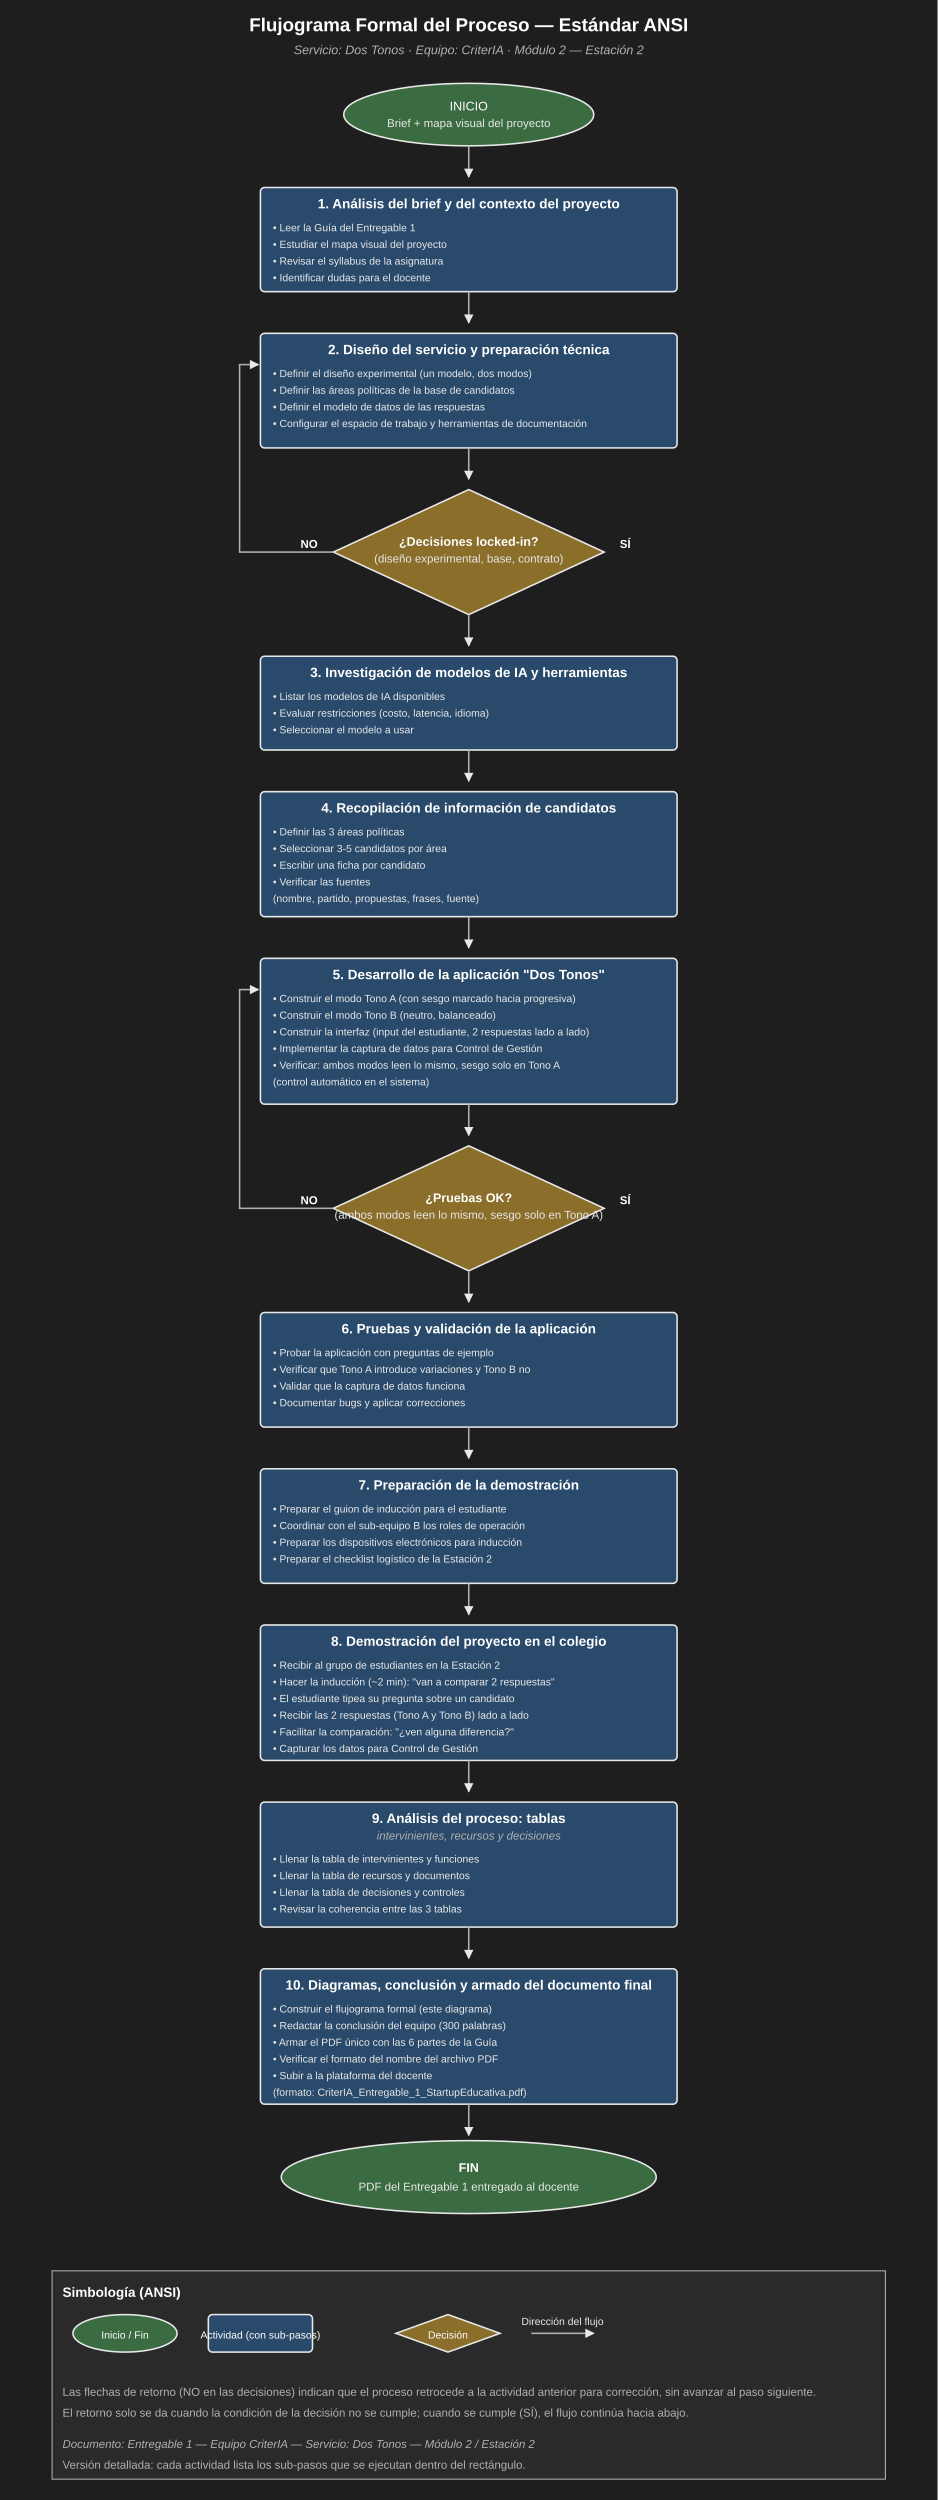
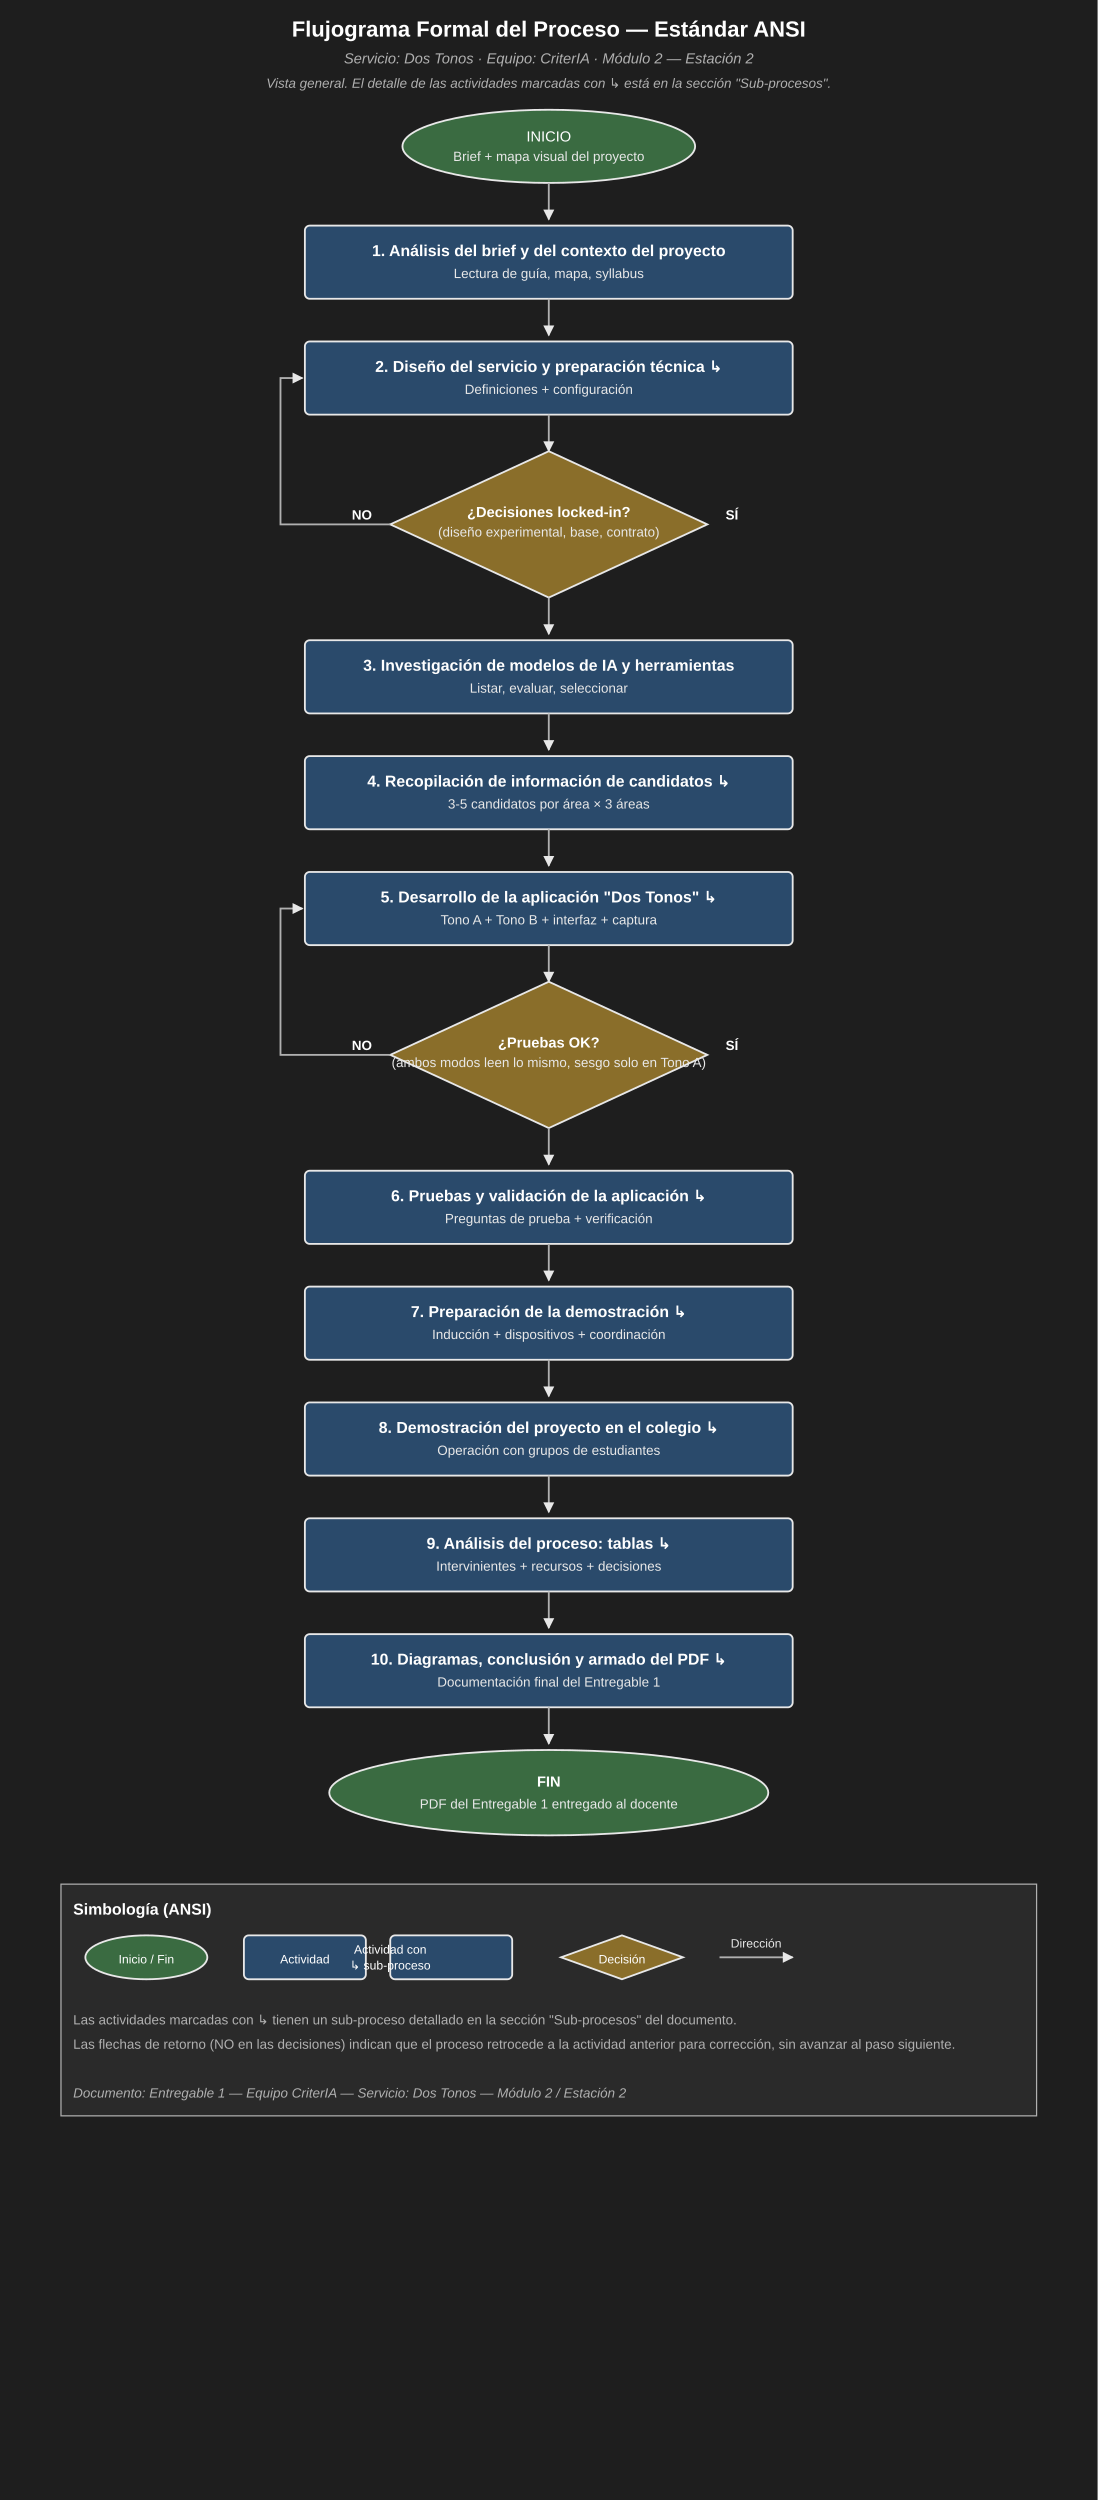
- <svg xmlns="http://www.w3.org/2000/svg" viewBox="0 0 900 2400" font-family="Arial, sans-serif" font-size="14" fill="#e8e8e8">
+ <svg xmlns="http://www.w3.org/2000/svg" viewBox="0 0 900 2050" font-family="Arial, sans-serif" font-size="14" fill="#e8e8e8">
  <defs>
    <marker id="arrow" viewBox="0 0 10 10" refX="9" refY="5" markerWidth="6" markerHeight="6" orient="auto-start-reverse">
      <path d="M 0 0 L 10 5 L 0 10 z" fill="#e8e8e8" />
    </marker>
  </defs>
-   <rect x="0" y="0" width="900" height="2400" fill="#1e1e1e" />
+   <rect x="0" y="0" width="900" height="2050" fill="#1e1e1e" />
  <text x="450" y="30" text-anchor="middle" font-size="18" font-weight="bold" fill="#ffffff">
    Flujograma Formal del Proceso — Estándar ANSI
  </text>
  <text x="450" y="52" text-anchor="middle" font-size="12" font-style="italic" fill="#b0b0b0">
    Servicio: Dos Tonos · Equipo: CriterIA · Módulo 2 — Estación 2
  </text>
-   <ellipse cx="450" cy="110" rx="120" ry="30" fill="#3a6b41" stroke="#e8e8e8" stroke-width="1.5" />
-   <text x="450" y="106" text-anchor="middle" font-size="12" fill="#ffffff">INICIO</text>
-   <text x="450" y="122" text-anchor="middle" font-size="11" fill="#e8e8e8">Brief + mapa visual del proyecto</text>
-   <line x1="450" y1="140" x2="450" y2="170" stroke="#b0b0b0" stroke-width="1.5" marker-end="url(#arrow)" />
-   <rect x="250" y="180" width="400" height="100" fill="#2a4a6b" stroke="#e8e8e8" stroke-width="1.5" rx="4" />
-   <text x="450" y="200" text-anchor="middle" font-size="13" font-weight="bold" fill="#ffffff">1. Análisis del brief y del contexto del proyecto</text>
-   <text x="262" y="222" font-size="10" fill="#e8e8e8">• Leer la Guía del Entregable 1</text>
-   <text x="262" y="238" font-size="10" fill="#e8e8e8">• Estudiar el mapa visual del proyecto</text>
-   <text x="262" y="254" font-size="10" fill="#e8e8e8">• Revisar el syllabus de la asignatura</text>
-   <text x="262" y="270" font-size="10" fill="#e8e8e8">• Identificar dudas para el docente</text>
-   <line x1="450" y1="280" x2="450" y2="310" stroke="#b0b0b0" stroke-width="1.5" marker-end="url(#arrow)" />
-   <rect x="250" y="320" width="400" height="110" fill="#2a4a6b" stroke="#e8e8e8" stroke-width="1.5" rx="4" />
-   <text x="450" y="340" text-anchor="middle" font-size="13" font-weight="bold" fill="#ffffff">2. Diseño del servicio y preparación técnica</text>
-   <text x="262" y="362" font-size="10" fill="#e8e8e8">• Definir el diseño experimental (un modelo, dos modos)</text>
-   <text x="262" y="378" font-size="10" fill="#e8e8e8">• Definir las áreas políticas de la base de candidatos</text>
-   <text x="262" y="394" font-size="10" fill="#e8e8e8">• Definir el modelo de datos de las respuestas</text>
-   <text x="262" y="410" font-size="10" fill="#e8e8e8">• Configurar el espacio de trabajo y herramientas de documentación</text>
-   <line x1="450" y1="430" x2="450" y2="460" stroke="#b0b0b0" stroke-width="1.5" marker-end="url(#arrow)" />
-   <polygon points="450,470 580,530 450,590 320,530" fill="#8a6e2a" stroke="#e8e8e8" stroke-width="1.5" />
-   <text x="450" y="524" text-anchor="middle" font-size="12" font-weight="bold" fill="#ffffff">¿Decisiones locked-in?</text>
-   <text x="450" y="540" text-anchor="middle" font-size="11" fill="#e8e8e8">(diseño experimental, base, contrato)</text>
-   <text x="305" y="526" text-anchor="end" font-size="11" font-weight="bold" fill="#ffffff">NO</text>
-   <path d="M 320 530 L 230 530 L 230 350 L 248 350" fill="none" stroke="#b0b0b0" stroke-width="1.5" marker-end="url(#arrow)" />
-   <text x="595" y="526" text-anchor="start" font-size="11" font-weight="bold" fill="#ffffff">SÍ</text>
-   <line x1="450" y1="590" x2="450" y2="620" stroke="#b0b0b0" stroke-width="1.5" marker-end="url(#arrow)" />
-   <rect x="250" y="630" width="400" height="90" fill="#2a4a6b" stroke="#e8e8e8" stroke-width="1.5" rx="4" />
-   <text x="450" y="650" text-anchor="middle" font-size="13" font-weight="bold" fill="#ffffff">3. Investigación de modelos de IA y herramientas</text>
-   <text x="262" y="672" font-size="10" fill="#e8e8e8">• Listar los modelos de IA disponibles</text>
-   <text x="262" y="688" font-size="10" fill="#e8e8e8">• Evaluar restricciones (costo, latencia, idioma)</text>
-   <text x="262" y="704" font-size="10" fill="#e8e8e8">• Seleccionar el modelo a usar</text>
-   <line x1="450" y1="720" x2="450" y2="750" stroke="#b0b0b0" stroke-width="1.5" marker-end="url(#arrow)" />
-   <rect x="250" y="760" width="400" height="120" fill="#2a4a6b" stroke="#e8e8e8" stroke-width="1.5" rx="4" />
-   <text x="450" y="780" text-anchor="middle" font-size="13" font-weight="bold" fill="#ffffff">4. Recopilación de información de candidatos</text>
-   <text x="262" y="802" font-size="10" fill="#e8e8e8">• Definir las 3 áreas políticas</text>
-   <text x="262" y="818" font-size="10" fill="#e8e8e8">• Seleccionar 3-5 candidatos por área</text>
-   <text x="262" y="834" font-size="10" fill="#e8e8e8">• Escribir una ficha por candidato</text>
-   <text x="262" y="850" font-size="10" fill="#e8e8e8">• Verificar las fuentes</text>
-   <text x="262" y="866" font-size="10" fill="#e8e8e8">  (nombre, partido, propuestas, frases, fuente)</text>
-   <line x1="450" y1="880" x2="450" y2="910" stroke="#b0b0b0" stroke-width="1.5" marker-end="url(#arrow)" />
-   <rect x="250" y="920" width="400" height="140" fill="#2a4a6b" stroke="#e8e8e8" stroke-width="1.5" rx="4" />
-   <text x="450" y="940" text-anchor="middle" font-size="13" font-weight="bold" fill="#ffffff">5. Desarrollo de la aplicación "Dos Tonos"</text>
-   <text x="262" y="962" font-size="10" fill="#e8e8e8">• Construir el modo Tono A (con sesgo marcado hacia progresiva)</text>
-   <text x="262" y="978" font-size="10" fill="#e8e8e8">• Construir el modo Tono B (neutro, balanceado)</text>
-   <text x="262" y="994" font-size="10" fill="#e8e8e8">• Construir la interfaz (input del estudiante, 2 respuestas lado a lado)</text>
-   <text x="262" y="1010" font-size="10" fill="#e8e8e8">• Implementar la captura de datos para Control de Gestión</text>
-   <text x="262" y="1026" font-size="10" fill="#e8e8e8">• Verificar: ambos modos leen lo mismo, sesgo solo en Tono A</text>
-   <text x="262" y="1042" font-size="10" fill="#e8e8e8">  (control automático en el sistema)</text>
-   <line x1="450" y1="1060" x2="450" y2="1090" stroke="#b0b0b0" stroke-width="1.5" marker-end="url(#arrow)" />
-   <polygon points="450,1100 580,1160 450,1220 320,1160" fill="#8a6e2a" stroke="#e8e8e8" stroke-width="1.5" />
-   <text x="450" y="1154" text-anchor="middle" font-size="12" font-weight="bold" fill="#ffffff">¿Pruebas OK?</text>
-   <text x="450" y="1170" text-anchor="middle" font-size="11" fill="#e8e8e8">(ambos modos leen lo mismo, sesgo solo en Tono A)</text>
-   <text x="305" y="1156" text-anchor="end" font-size="11" font-weight="bold" fill="#ffffff">NO</text>
-   <path d="M 320 1160 L 230 1160 L 230 950 L 248 950" fill="none" stroke="#b0b0b0" stroke-width="1.5" marker-end="url(#arrow)" />
-   <text x="595" y="1156" text-anchor="start" font-size="11" font-weight="bold" fill="#ffffff">SÍ</text>
-   <line x1="450" y1="1220" x2="450" y2="1250" stroke="#b0b0b0" stroke-width="1.5" marker-end="url(#arrow)" />
-   <rect x="250" y="1260" width="400" height="110" fill="#2a4a6b" stroke="#e8e8e8" stroke-width="1.5" rx="4" />
-   <text x="450" y="1280" text-anchor="middle" font-size="13" font-weight="bold" fill="#ffffff">6. Pruebas y validación de la aplicación</text>
-   <text x="262" y="1302" font-size="10" fill="#e8e8e8">• Probar la aplicación con preguntas de ejemplo</text>
-   <text x="262" y="1318" font-size="10" fill="#e8e8e8">• Verificar que Tono A introduce variaciones y Tono B no</text>
-   <text x="262" y="1334" font-size="10" fill="#e8e8e8">• Validar que la captura de datos funciona</text>
-   <text x="262" y="1350" font-size="10" fill="#e8e8e8">• Documentar bugs y aplicar correcciones</text>
-   <line x1="450" y1="1370" x2="450" y2="1400" stroke="#b0b0b0" stroke-width="1.5" marker-end="url(#arrow)" />
-   <rect x="250" y="1410" width="400" height="110" fill="#2a4a6b" stroke="#e8e8e8" stroke-width="1.5" rx="4" />
-   <text x="450" y="1430" text-anchor="middle" font-size="13" font-weight="bold" fill="#ffffff">7. Preparación de la demostración</text>
-   <text x="262" y="1452" font-size="10" fill="#e8e8e8">• Preparar el guion de inducción para el estudiante</text>
-   <text x="262" y="1468" font-size="10" fill="#e8e8e8">• Coordinar con el sub-equipo B los roles de operación</text>
-   <text x="262" y="1484" font-size="10" fill="#e8e8e8">• Preparar los dispositivos electrónicos para inducción</text>
-   <text x="262" y="1500" font-size="10" fill="#e8e8e8">• Preparar el checklist logístico de la Estación 2</text>
-   <line x1="450" y1="1520" x2="450" y2="1550" stroke="#b0b0b0" stroke-width="1.5" marker-end="url(#arrow)" />
-   <rect x="250" y="1560" width="400" height="130" fill="#2a4a6b" stroke="#e8e8e8" stroke-width="1.5" rx="4" />
-   <text x="450" y="1580" text-anchor="middle" font-size="13" font-weight="bold" fill="#ffffff">8. Demostración del proyecto en el colegio</text>
-   <text x="262" y="1602" font-size="10" fill="#e8e8e8">• Recibir al grupo de estudiantes en la Estación 2</text>
-   <text x="262" y="1618" font-size="10" fill="#e8e8e8">• Hacer la inducción (~2 min): "van a comparar 2 respuestas"</text>
-   <text x="262" y="1634" font-size="10" fill="#e8e8e8">• El estudiante tipea su pregunta sobre un candidato</text>
-   <text x="262" y="1650" font-size="10" fill="#e8e8e8">• Recibir las 2 respuestas (Tono A y Tono B) lado a lado</text>
-   <text x="262" y="1666" font-size="10" fill="#e8e8e8">• Facilitar la comparación: "¿ven alguna diferencia?"</text>
-   <text x="262" y="1682" font-size="10" fill="#e8e8e8">• Capturar los datos para Control de Gestión</text>
-   <line x1="450" y1="1690" x2="450" y2="1720" stroke="#b0b0b0" stroke-width="1.5" marker-end="url(#arrow)" />
-   <rect x="250" y="1730" width="400" height="120" fill="#2a4a6b" stroke="#e8e8e8" stroke-width="1.5" rx="4" />
-   <text x="450" y="1750" text-anchor="middle" font-size="13" font-weight="bold" fill="#ffffff">9. Análisis del proceso: tablas</text>
-   <text x="450" y="1766" text-anchor="middle" font-size="11" font-style="italic" fill="#b0b0b0">intervinientes, recursos y decisiones</text>
-   <text x="262" y="1788" font-size="10" fill="#e8e8e8">• Llenar la tabla de intervinientes y funciones</text>
-   <text x="262" y="1804" font-size="10" fill="#e8e8e8">• Llenar la tabla de recursos y documentos</text>
-   <text x="262" y="1820" font-size="10" fill="#e8e8e8">• Llenar la tabla de decisiones y controles</text>
-   <text x="262" y="1836" font-size="10" fill="#e8e8e8">• Revisar la coherencia entre las 3 tablas</text>
-   <line x1="450" y1="1850" x2="450" y2="1880" stroke="#b0b0b0" stroke-width="1.5" marker-end="url(#arrow)" />
-   <rect x="250" y="1890" width="400" height="130" fill="#2a4a6b" stroke="#e8e8e8" stroke-width="1.5" rx="4" />
-   <text x="450" y="1910" text-anchor="middle" font-size="13" font-weight="bold" fill="#ffffff">10. Diagramas, conclusión y armado del documento final</text>
-   <text x="262" y="1932" font-size="10" fill="#e8e8e8">• Construir el flujograma formal (este diagrama)</text>
-   <text x="262" y="1948" font-size="10" fill="#e8e8e8">• Redactar la conclusión del equipo (300 palabras)</text>
-   <text x="262" y="1964" font-size="10" fill="#e8e8e8">• Armar el PDF único con las 6 partes de la Guía</text>
-   <text x="262" y="1980" font-size="10" fill="#e8e8e8">• Verificar el formato del nombre del archivo PDF</text>
-   <text x="262" y="1996" font-size="10" fill="#e8e8e8">• Subir a la plataforma del docente</text>
-   <text x="262" y="2012" font-size="10" fill="#e8e8e8">  (formato: CriterIA_Entregable_1_StartupEducativa.pdf)</text>
-   <line x1="450" y1="2020" x2="450" y2="2050" stroke="#b0b0b0" stroke-width="1.5" marker-end="url(#arrow)" />
-   <ellipse cx="450" cy="2090" rx="180" ry="35" fill="#3a6b41" stroke="#e8e8e8" stroke-width="1.5" />
-   <text x="450" y="2085" text-anchor="middle" font-size="12" font-weight="bold" fill="#ffffff">FIN</text>
-   <text x="450" y="2103" text-anchor="middle" font-size="11" fill="#e8e8e8">PDF del Entregable 1 entregado al docente</text>
-   <rect x="50" y="2180" width="800" height="200" fill="#2a2a2a" stroke="#b0b0b0" stroke-width="1" />
-   <text x="60" y="2205" font-size="13" font-weight="bold" fill="#ffffff">Simbología (ANSI)</text>
-   <ellipse cx="120" cy="2240" rx="50" ry="18" fill="#3a6b41" stroke="#e8e8e8" stroke-width="1.5" />
-   <text x="120" y="2245" text-anchor="middle" font-size="10" fill="#ffffff">Inicio / Fin</text>
-   <rect x="200" y="2222" width="100" height="36" fill="#2a4a6b" stroke="#e8e8e8" stroke-width="1.5" rx="4" />
-   <text x="250" y="2245" text-anchor="middle" font-size="10" fill="#ffffff">Actividad (con sub-pasos)</text>
-   <polygon points="380,2240 430,2222 480,2240 430,2258" fill="#8a6e2a" stroke="#e8e8e8" stroke-width="1.5" />
-   <text x="430" y="2245" text-anchor="middle" font-size="10" fill="#ffffff">Decisión</text>
-   <line x1="510" y1="2240" x2="570" y2="2240" stroke="#b0b0b0" stroke-width="1.5" marker-end="url(#arrow)" />
-   <text x="540" y="2232" text-anchor="middle" font-size="10" fill="#e8e8e8">Dirección del flujo</text>
-   <text x="60" y="2300" font-size="11" fill="#b0b0b0">Las flechas de retorno (NO en las decisiones) indican que el proceso retrocede a la actividad anterior para corrección, sin avanzar al paso siguiente.</text>
-   <text x="60" y="2320" font-size="11" fill="#b0b0b0">El retorno solo se da cuando la condición de la decisión no se cumple; cuando se cumple (SÍ), el flujo continúa hacia abajo.</text>
-   <text x="60" y="2350" font-size="11" font-style="italic" fill="#b0b0b0">Documento: Entregable 1 — Equipo CriterIA — Servicio: Dos Tonos — Módulo 2 / Estación 2</text>
-   <text x="60" y="2370" font-size="11" fill="#b0b0b0">Versión detallada: cada actividad lista los sub-pasos que se ejecutan dentro del rectángulo.</text>
+   <text x="450" y="72" text-anchor="middle" font-size="11" font-style="italic" fill="#b0b0b0">
+     Vista general. El detalle de las actividades marcadas con ↳ está en la sección "Sub-procesos".
+   </text>
+   <ellipse cx="450" cy="120" rx="120" ry="30" fill="#3a6b41" stroke="#e8e8e8" stroke-width="1.5" />
+   <text x="450" y="116" text-anchor="middle" font-size="12" fill="#ffffff">INICIO</text>
+   <text x="450" y="132" text-anchor="middle" font-size="11" fill="#e8e8e8">Brief + mapa visual del proyecto</text>
+   <line x1="450" y1="150" x2="450" y2="180" stroke="#b0b0b0" stroke-width="1.5" marker-end="url(#arrow)" />
+   <rect x="250" y="185" width="400" height="60" fill="#2a4a6b" stroke="#e8e8e8" stroke-width="1.5" rx="4" />
+   <text x="450" y="210" text-anchor="middle" font-size="13" font-weight="bold" fill="#ffffff">1. Análisis del brief y del contexto del proyecto</text>
+   <text x="450" y="228" text-anchor="middle" font-size="11" fill="#e8e8e8">Lectura de guía, mapa, syllabus</text>
+   <line x1="450" y1="245" x2="450" y2="275" stroke="#b0b0b0" stroke-width="1.5" marker-end="url(#arrow)" />
+   <rect x="250" y="280" width="400" height="60" fill="#2a4a6b" stroke="#e8e8e8" stroke-width="1.5" rx="4" />
+   <text x="450" y="305" text-anchor="middle" font-size="13" font-weight="bold" fill="#ffffff">2. Diseño del servicio y preparación técnica ↳</text>
+   <text x="450" y="323" text-anchor="middle" font-size="11" fill="#e8e8e8">Definiciones + configuración</text>
+   <line x1="450" y1="340" x2="450" y2="370" stroke="#b0b0b0" stroke-width="1.5" marker-end="url(#arrow)" />
+   <polygon points="450,370 580,430 450,490 320,430" fill="#8a6e2a" stroke="#e8e8e8" stroke-width="1.5" />
+   <text x="450" y="424" text-anchor="middle" font-size="12" font-weight="bold" fill="#ffffff">¿Decisiones locked-in?</text>
+   <text x="450" y="440" text-anchor="middle" font-size="11" fill="#e8e8e8">(diseño experimental, base, contrato)</text>
+   <text x="305" y="426" text-anchor="end" font-size="11" font-weight="bold" fill="#ffffff">NO</text>
+   <path d="M 320 430 L 230 430 L 230 310 L 248 310" fill="none" stroke="#b0b0b0" stroke-width="1.5" marker-end="url(#arrow)" />
+   <text x="595" y="426" text-anchor="start" font-size="11" font-weight="bold" fill="#ffffff">SÍ</text>
+   <line x1="450" y1="490" x2="450" y2="520" stroke="#b0b0b0" stroke-width="1.5" marker-end="url(#arrow)" />
+   <rect x="250" y="525" width="400" height="60" fill="#2a4a6b" stroke="#e8e8e8" stroke-width="1.5" rx="4" />
+   <text x="450" y="550" text-anchor="middle" font-size="13" font-weight="bold" fill="#ffffff">3. Investigación de modelos de IA y herramientas</text>
+   <text x="450" y="568" text-anchor="middle" font-size="11" fill="#e8e8e8">Listar, evaluar, seleccionar</text>
+   <line x1="450" y1="585" x2="450" y2="615" stroke="#b0b0b0" stroke-width="1.5" marker-end="url(#arrow)" />
+   <rect x="250" y="620" width="400" height="60" fill="#2a4a6b" stroke="#e8e8e8" stroke-width="1.5" rx="4" />
+   <text x="450" y="645" text-anchor="middle" font-size="13" font-weight="bold" fill="#ffffff">4. Recopilación de información de candidatos ↳</text>
+   <text x="450" y="663" text-anchor="middle" font-size="11" fill="#e8e8e8">3-5 candidatos por área × 3 áreas</text>
+   <line x1="450" y1="680" x2="450" y2="710" stroke="#b0b0b0" stroke-width="1.5" marker-end="url(#arrow)" />
+   <rect x="250" y="715" width="400" height="60" fill="#2a4a6b" stroke="#e8e8e8" stroke-width="1.5" rx="4" />
+   <text x="450" y="740" text-anchor="middle" font-size="13" font-weight="bold" fill="#ffffff">5. Desarrollo de la aplicación "Dos Tonos" ↳</text>
+   <text x="450" y="758" text-anchor="middle" font-size="11" fill="#e8e8e8">Tono A + Tono B + interfaz + captura</text>
+   <line x1="450" y1="775" x2="450" y2="805" stroke="#b0b0b0" stroke-width="1.5" marker-end="url(#arrow)" />
+   <polygon points="450,805 580,865 450,925 320,865" fill="#8a6e2a" stroke="#e8e8e8" stroke-width="1.5" />
+   <text x="450" y="859" text-anchor="middle" font-size="12" font-weight="bold" fill="#ffffff">¿Pruebas OK?</text>
+   <text x="450" y="875" text-anchor="middle" font-size="11" fill="#e8e8e8">(ambos modos leen lo mismo, sesgo solo en Tono A)</text>
+   <text x="305" y="861" text-anchor="end" font-size="11" font-weight="bold" fill="#ffffff">NO</text>
+   <path d="M 320 865 L 230 865 L 230 745 L 248 745" fill="none" stroke="#b0b0b0" stroke-width="1.5" marker-end="url(#arrow)" />
+   <text x="595" y="861" text-anchor="start" font-size="11" font-weight="bold" fill="#ffffff">SÍ</text>
+   <line x1="450" y1="925" x2="450" y2="955" stroke="#b0b0b0" stroke-width="1.5" marker-end="url(#arrow)" />
+   <rect x="250" y="960" width="400" height="60" fill="#2a4a6b" stroke="#e8e8e8" stroke-width="1.5" rx="4" />
+   <text x="450" y="985" text-anchor="middle" font-size="13" font-weight="bold" fill="#ffffff">6. Pruebas y validación de la aplicación ↳</text>
+   <text x="450" y="1003" text-anchor="middle" font-size="11" fill="#e8e8e8">Preguntas de prueba + verificación</text>
+   <line x1="450" y1="1020" x2="450" y2="1050" stroke="#b0b0b0" stroke-width="1.5" marker-end="url(#arrow)" />
+   <rect x="250" y="1055" width="400" height="60" fill="#2a4a6b" stroke="#e8e8e8" stroke-width="1.5" rx="4" />
+   <text x="450" y="1080" text-anchor="middle" font-size="13" font-weight="bold" fill="#ffffff">7. Preparación de la demostración ↳</text>
+   <text x="450" y="1098" text-anchor="middle" font-size="11" fill="#e8e8e8">Inducción + dispositivos + coordinación</text>
+   <line x1="450" y1="1115" x2="450" y2="1145" stroke="#b0b0b0" stroke-width="1.5" marker-end="url(#arrow)" />
+   <rect x="250" y="1150" width="400" height="60" fill="#2a4a6b" stroke="#e8e8e8" stroke-width="1.5" rx="4" />
+   <text x="450" y="1175" text-anchor="middle" font-size="13" font-weight="bold" fill="#ffffff">8. Demostración del proyecto en el colegio ↳</text>
+   <text x="450" y="1193" text-anchor="middle" font-size="11" fill="#e8e8e8">Operación con grupos de estudiantes</text>
+   <line x1="450" y1="1210" x2="450" y2="1240" stroke="#b0b0b0" stroke-width="1.5" marker-end="url(#arrow)" />
+   <rect x="250" y="1245" width="400" height="60" fill="#2a4a6b" stroke="#e8e8e8" stroke-width="1.5" rx="4" />
+   <text x="450" y="1270" text-anchor="middle" font-size="13" font-weight="bold" fill="#ffffff">9. Análisis del proceso: tablas ↳</text>
+   <text x="450" y="1288" text-anchor="middle" font-size="11" fill="#e8e8e8">Intervinientes + recursos + decisiones</text>
+   <line x1="450" y1="1305" x2="450" y2="1335" stroke="#b0b0b0" stroke-width="1.5" marker-end="url(#arrow)" />
+   <rect x="250" y="1340" width="400" height="60" fill="#2a4a6b" stroke="#e8e8e8" stroke-width="1.5" rx="4" />
+   <text x="450" y="1365" text-anchor="middle" font-size="13" font-weight="bold" fill="#ffffff">10. Diagramas, conclusión y armado del PDF ↳</text>
+   <text x="450" y="1383" text-anchor="middle" font-size="11" fill="#e8e8e8">Documentación final del Entregable 1</text>
+   <line x1="450" y1="1400" x2="450" y2="1430" stroke="#b0b0b0" stroke-width="1.5" marker-end="url(#arrow)" />
+   <ellipse cx="450" cy="1470" rx="180" ry="35" fill="#3a6b41" stroke="#e8e8e8" stroke-width="1.5" />
+   <text x="450" y="1465" text-anchor="middle" font-size="12" font-weight="bold" fill="#ffffff">FIN</text>
+   <text x="450" y="1483" text-anchor="middle" font-size="11" fill="#e8e8e8">PDF del Entregable 1 entregado al docente</text>
+   <rect x="50" y="1545" width="800" height="190" fill="#2a2a2a" stroke="#b0b0b0" stroke-width="1" />
+   <text x="60" y="1570" font-size="13" font-weight="bold" fill="#ffffff">Simbología (ANSI)</text>
+   <ellipse cx="120" cy="1605" rx="50" ry="18" fill="#3a6b41" stroke="#e8e8e8" stroke-width="1.5" />
+   <text x="120" y="1610" text-anchor="middle" font-size="10" fill="#ffffff">Inicio / Fin</text>
+   <rect x="200" y="1587" width="100" height="36" fill="#2a4a6b" stroke="#e8e8e8" stroke-width="1.5" rx="4" />
+   <text x="250" y="1610" text-anchor="middle" font-size="10" fill="#ffffff">Actividad</text>
+   <rect x="320" y="1587" width="100" height="36" fill="#2a4a6b" stroke="#e8e8e8" stroke-width="1.5" rx="4" />
+   <text x="320" y="1602" text-anchor="middle" font-size="10" fill="#ffffff">Actividad con</text>
+   <text x="320" y="1615" text-anchor="middle" font-size="10" fill="#ffffff">↳ sub-proceso</text>
+   <polygon points="460,1605 510,1587 560,1605 510,1623" fill="#8a6e2a" stroke="#e8e8e8" stroke-width="1.5" />
+   <text x="510" y="1610" text-anchor="middle" font-size="10" fill="#ffffff">Decisión</text>
+   <line x1="590" y1="1605" x2="650" y2="1605" stroke="#b0b0b0" stroke-width="1.5" marker-end="url(#arrow)" />
+   <text x="620" y="1597" text-anchor="middle" font-size="10" fill="#e8e8e8">Dirección</text>
+   <text x="60" y="1660" font-size="11" fill="#b0b0b0">Las actividades marcadas con ↳ tienen un sub-proceso detallado en la sección "Sub-procesos" del documento.</text>
+   <text x="60" y="1680" font-size="11" fill="#b0b0b0">Las flechas de retorno (NO en las decisiones) indican que el proceso retrocede a la actividad anterior para corrección, sin avanzar al paso siguiente.</text>
+   <text x="60" y="1720" font-size="11" font-style="italic" fill="#b0b0b0">Documento: Entregable 1 — Equipo CriterIA — Servicio: Dos Tonos — Módulo 2 / Estación 2</text>
</svg>
